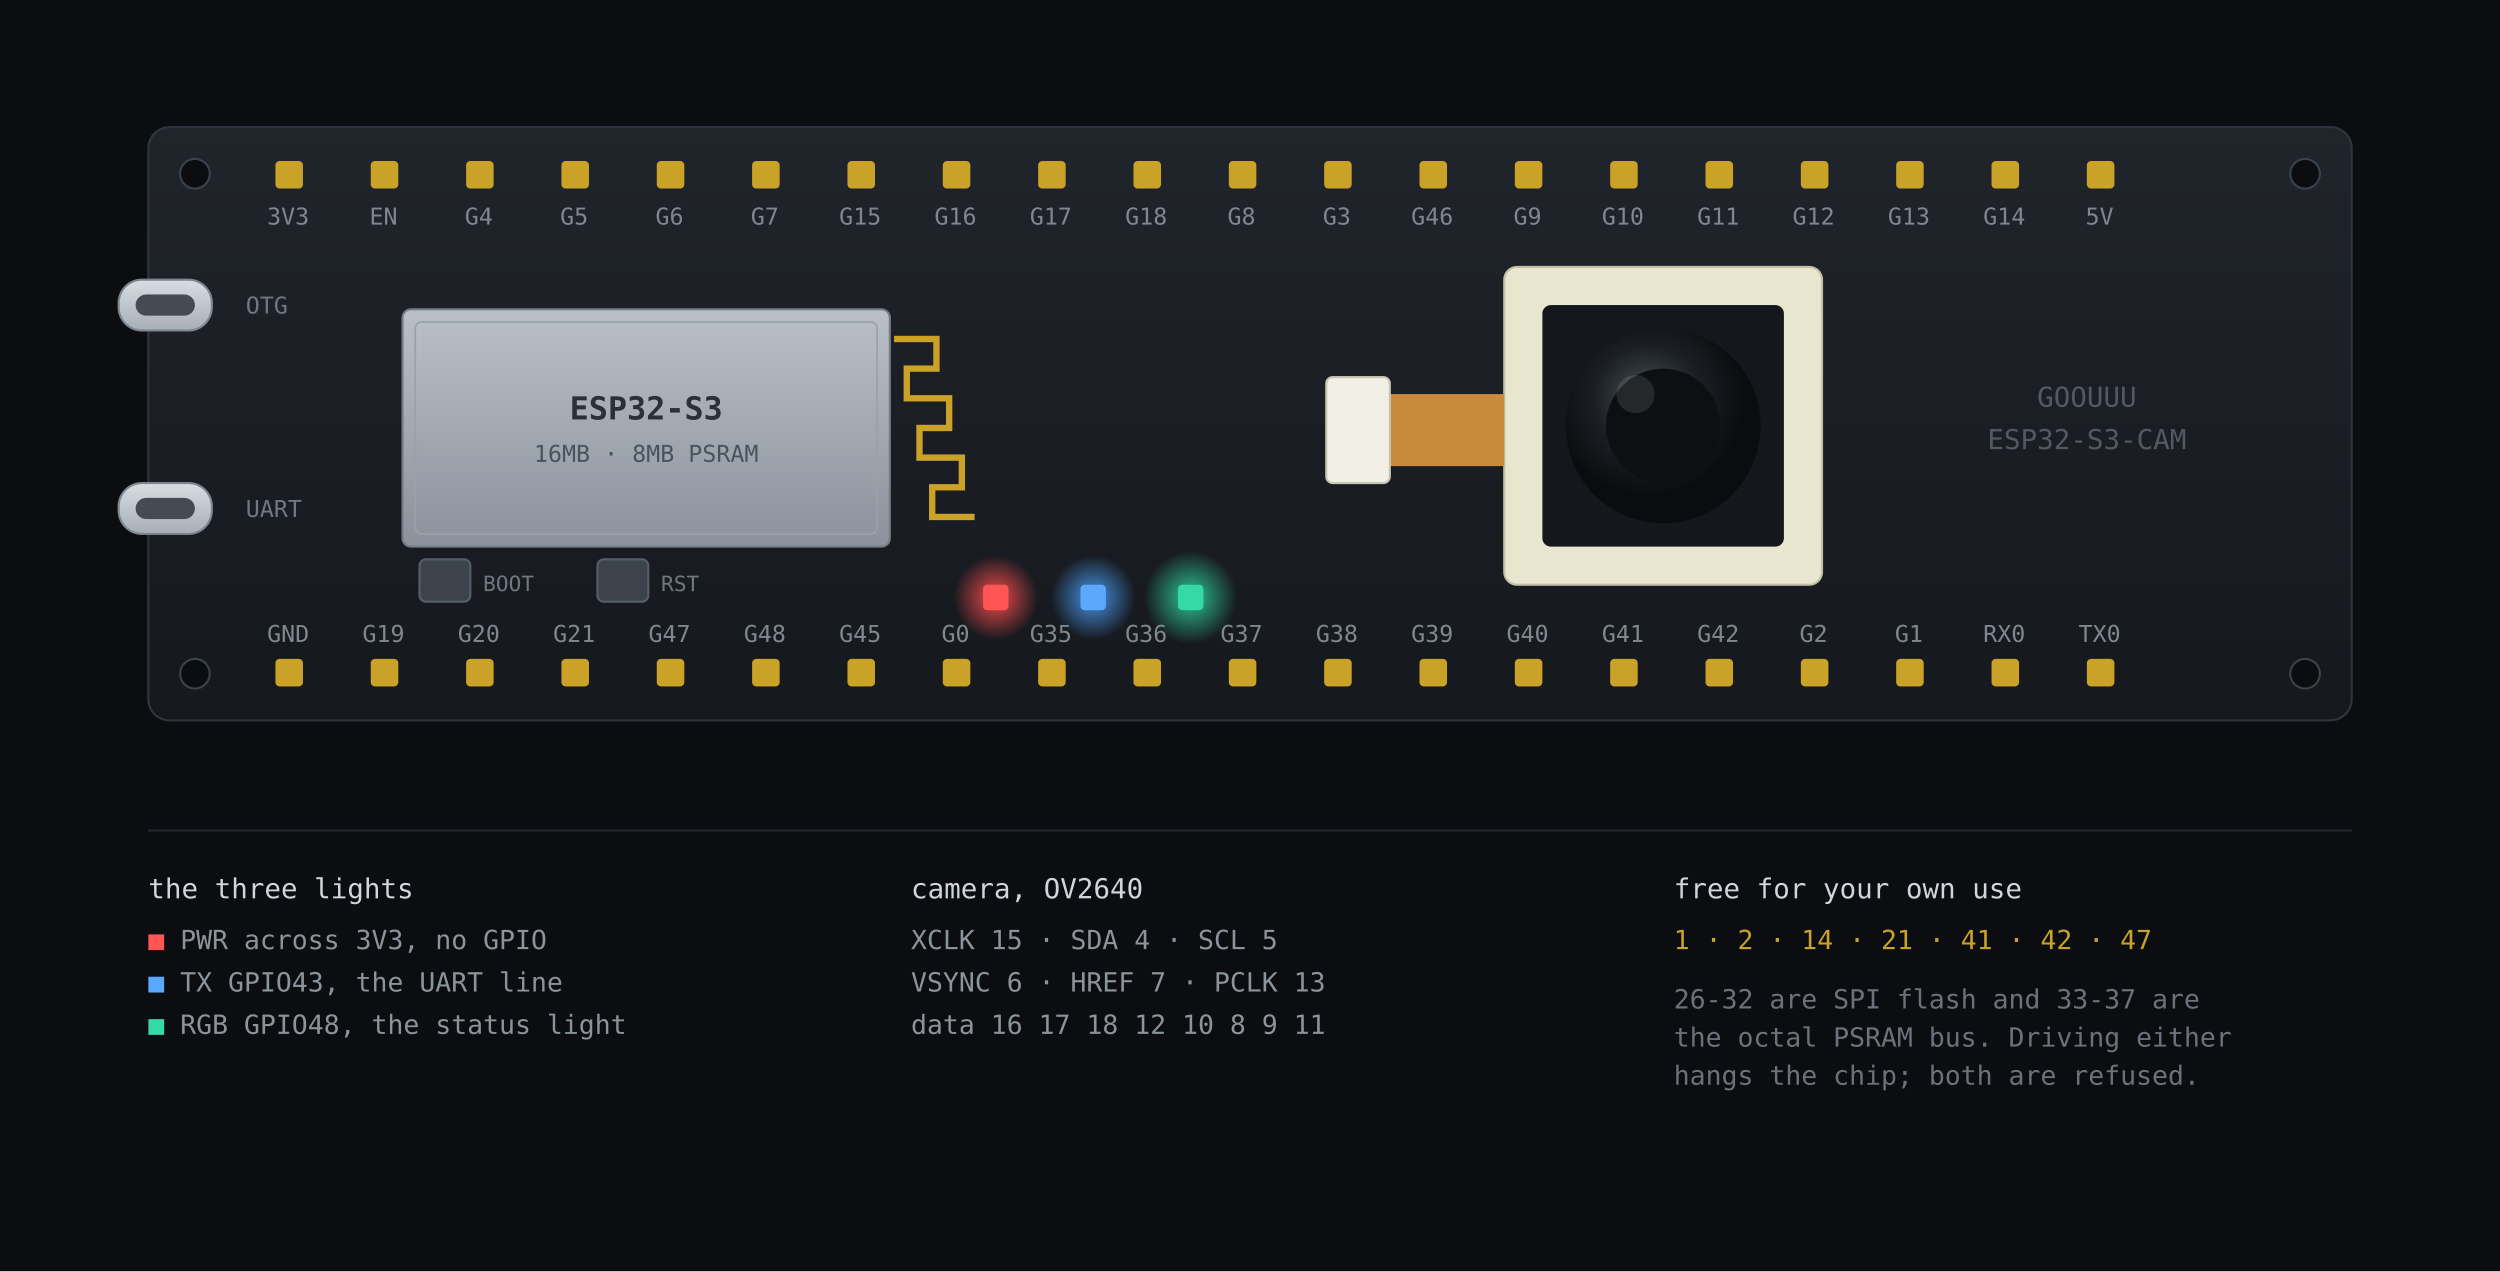
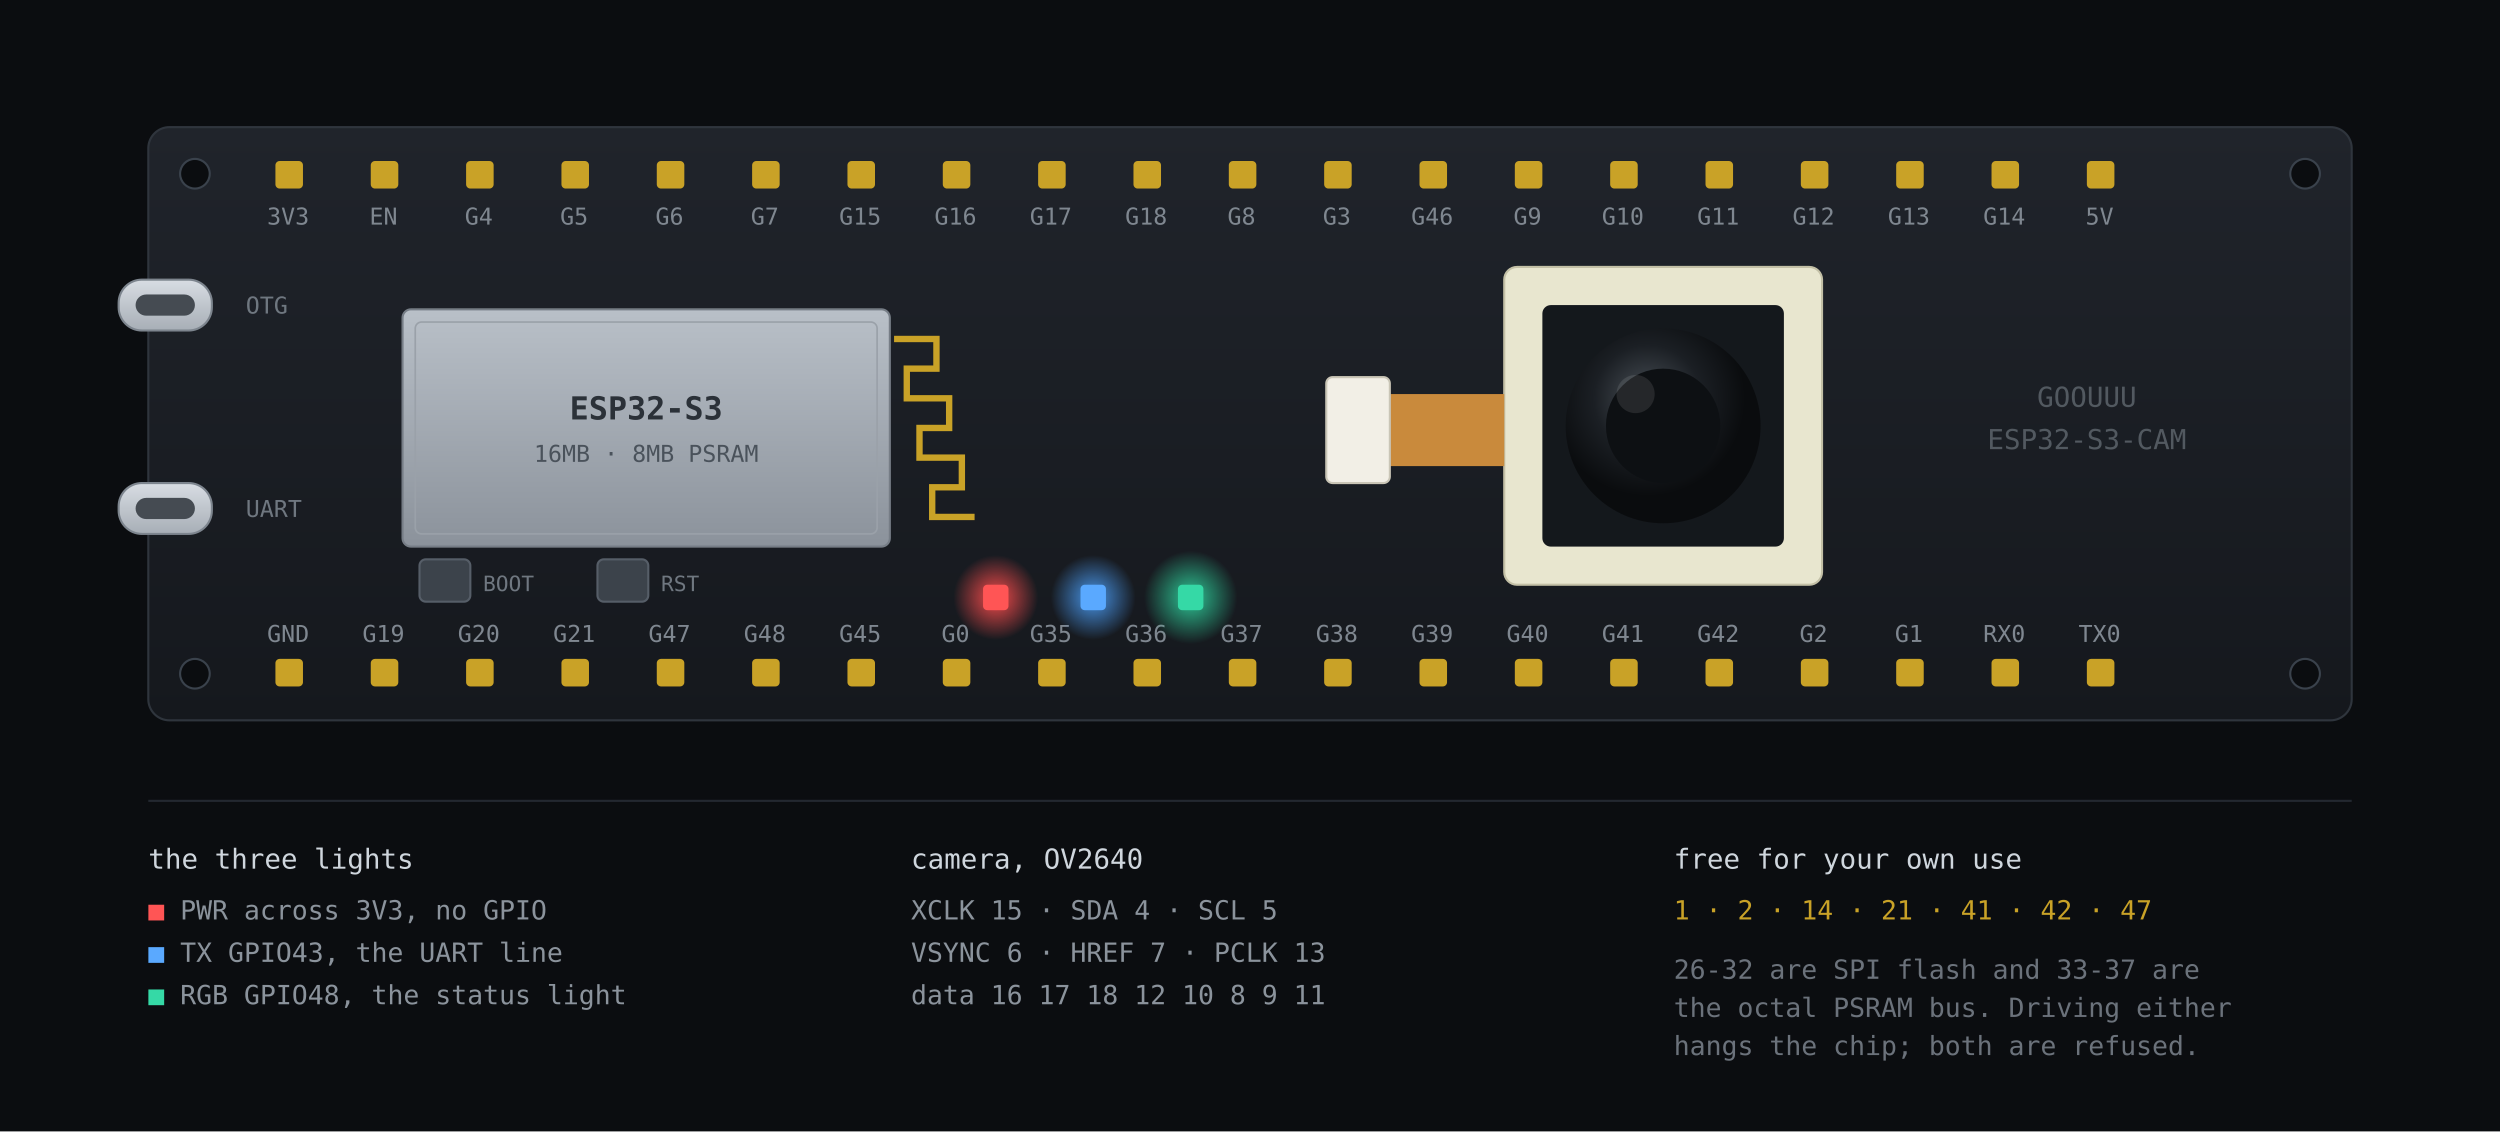
- <svg xmlns="http://www.w3.org/2000/svg" viewBox="0 0 1180 600" width="1180" height="600" font-family="ui-monospace,SFMono-Regular,Menlo,monospace">
+ <svg xmlns="http://www.w3.org/2000/svg" viewBox="0 0 1180 534" width="1180" height="534" font-family="ui-monospace,SFMono-Regular,Menlo,monospace">
  <defs>
    <linearGradient id="pcb" x1="0" y1="0" x2="0" y2="1">
      <stop offset="0" stop-color="#20242b" />
      <stop offset="1" stop-color="#15181d" />
    </linearGradient>
    <linearGradient id="shield" x1="0" y1="0" x2="0" y2="1">
      <stop offset="0" stop-color="#b9c0c8" />
      <stop offset="1" stop-color="#8b929b" />
    </linearGradient>
    <linearGradient id="usb" x1="0" y1="0" x2="0" y2="1">
      <stop offset="0" stop-color="#d8dde3" />
      <stop offset="1" stop-color="#a7aeb6" />
    </linearGradient>
    <radialGradient id="glowRed" cx="50%" cy="50%">
      <stop offset="0" stop-color="#ff4d4d" stop-opacity="0.95" />
      <stop offset="1" stop-color="#ff4d4d" stop-opacity="0" />
    </radialGradient>
    <radialGradient id="glowBlue" cx="50%" cy="50%">
      <stop offset="0" stop-color="#4da3ff" stop-opacity="0.9" />
      <stop offset="1" stop-color="#4da3ff" stop-opacity="0" />
    </radialGradient>
    <radialGradient id="glowRgb" cx="50%" cy="50%">
      <stop offset="0" stop-color="#2ecf9b" stop-opacity="0.95" />
      <stop offset="1" stop-color="#2ecf9b" stop-opacity="0" />
    </radialGradient>
    <radialGradient id="lens" cx="42%" cy="36%">
      <stop offset="0" stop-color="#4a5158" />
      <stop offset="0.55" stop-color="#1b1f24" />
      <stop offset="1" stop-color="#0a0c0e" />
    </radialGradient>
  </defs>
-   <rect width="1180" height="600" fill="#0b0d10" />
+   <rect width="1180" height="534" fill="#0b0d10" />
  <g transform="translate(70,60)">
    <rect x="0" y="0" width="1040" height="280" rx="10" fill="url(#pcb)" stroke="#2f353d" />
    <circle cx="22" cy="22" r="7" fill="#0b0d10" stroke="#3a424c" />
    <circle cx="1018" cy="22" r="7" fill="#0b0d10" stroke="#3a424c" />
    <circle cx="22" cy="258" r="7" fill="#0b0d10" stroke="#3a424c" />
    <circle cx="1018" cy="258" r="7" fill="#0b0d10" stroke="#3a424c" />
    <g fill="#c9a227">
      <g id="topPins">
        <g>
          <rect x="60" y="16" width="13" height="13" rx="2" />
          <rect x="105" y="16" width="13" height="13" rx="2" />
          <rect x="150" y="16" width="13" height="13" rx="2" />
          <rect x="195" y="16" width="13" height="13" rx="2" />
          <rect x="240" y="16" width="13" height="13" rx="2" />
          <rect x="285" y="16" width="13" height="13" rx="2" />
          <rect x="330" y="16" width="13" height="13" rx="2" />
          <rect x="375" y="16" width="13" height="13" rx="2" />
          <rect x="420" y="16" width="13" height="13" rx="2" />
          <rect x="465" y="16" width="13" height="13" rx="2" />
          <rect x="510" y="16" width="13" height="13" rx="2" />
          <rect x="555" y="16" width="13" height="13" rx="2" />
          <rect x="600" y="16" width="13" height="13" rx="2" />
          <rect x="645" y="16" width="13" height="13" rx="2" />
          <rect x="690" y="16" width="13" height="13" rx="2" />
          <rect x="735" y="16" width="13" height="13" rx="2" />
          <rect x="780" y="16" width="13" height="13" rx="2" />
          <rect x="825" y="16" width="13" height="13" rx="2" />
          <rect x="870" y="16" width="13" height="13" rx="2" />
          <rect x="915" y="16" width="13" height="13" rx="2" />
        </g>
      </g>
      <g id="botPins">
        <rect x="60" y="251" width="13" height="13" rx="2" />
        <rect x="105" y="251" width="13" height="13" rx="2" />
        <rect x="150" y="251" width="13" height="13" rx="2" />
        <rect x="195" y="251" width="13" height="13" rx="2" />
        <rect x="240" y="251" width="13" height="13" rx="2" />
        <rect x="285" y="251" width="13" height="13" rx="2" />
        <rect x="330" y="251" width="13" height="13" rx="2" />
        <rect x="375" y="251" width="13" height="13" rx="2" />
        <rect x="420" y="251" width="13" height="13" rx="2" />
        <rect x="465" y="251" width="13" height="13" rx="2" />
        <rect x="510" y="251" width="13" height="13" rx="2" />
        <rect x="555" y="251" width="13" height="13" rx="2" />
        <rect x="600" y="251" width="13" height="13" rx="2" />
        <rect x="645" y="251" width="13" height="13" rx="2" />
        <rect x="690" y="251" width="13" height="13" rx="2" />
        <rect x="735" y="251" width="13" height="13" rx="2" />
        <rect x="780" y="251" width="13" height="13" rx="2" />
        <rect x="825" y="251" width="13" height="13" rx="2" />
        <rect x="870" y="251" width="13" height="13" rx="2" />
        <rect x="915" y="251" width="13" height="13" rx="2" />
      </g>
    </g>
    <g fill="#7f8790" font-size="11">
      <text x="66" y="46" text-anchor="middle">3V3</text>
      <text x="111" y="46" text-anchor="middle">EN</text>
      <text x="156" y="46" text-anchor="middle">G4</text>
      <text x="201" y="46" text-anchor="middle">G5</text>
      <text x="246" y="46" text-anchor="middle">G6</text>
      <text x="291" y="46" text-anchor="middle">G7</text>
      <text x="336" y="46" text-anchor="middle">G15</text>
      <text x="381" y="46" text-anchor="middle">G16</text>
      <text x="426" y="46" text-anchor="middle">G17</text>
      <text x="471" y="46" text-anchor="middle">G18</text>
      <text x="516" y="46" text-anchor="middle">G8</text>
      <text x="561" y="46" text-anchor="middle">G3</text>
      <text x="606" y="46" text-anchor="middle">G46</text>
      <text x="651" y="46" text-anchor="middle">G9</text>
      <text x="696" y="46" text-anchor="middle">G10</text>
      <text x="741" y="46" text-anchor="middle">G11</text>
      <text x="786" y="46" text-anchor="middle">G12</text>
      <text x="831" y="46" text-anchor="middle">G13</text>
      <text x="876" y="46" text-anchor="middle">G14</text>
      <text x="921" y="46" text-anchor="middle">5V</text>
    </g>
    <g fill="#7f8790" font-size="11">
      <text x="66" y="243" text-anchor="middle">GND</text>
      <text x="111" y="243" text-anchor="middle">G19</text>
      <text x="156" y="243" text-anchor="middle">G20</text>
      <text x="201" y="243" text-anchor="middle">G21</text>
      <text x="246" y="243" text-anchor="middle">G47</text>
      <text x="291" y="243" text-anchor="middle">G48</text>
      <text x="336" y="243" text-anchor="middle">G45</text>
      <text x="381" y="243" text-anchor="middle">G0</text>
      <text x="426" y="243" text-anchor="middle">G35</text>
      <text x="471" y="243" text-anchor="middle">G36</text>
      <text x="516" y="243" text-anchor="middle">G37</text>
      <text x="561" y="243" text-anchor="middle">G38</text>
      <text x="606" y="243" text-anchor="middle">G39</text>
      <text x="651" y="243" text-anchor="middle">G40</text>
      <text x="696" y="243" text-anchor="middle">G41</text>
      <text x="741" y="243" text-anchor="middle">G42</text>
      <text x="786" y="243" text-anchor="middle">G2</text>
      <text x="831" y="243" text-anchor="middle">G1</text>
      <text x="876" y="243" text-anchor="middle">RX0</text>
      <text x="921" y="243" text-anchor="middle">TX0</text>
    </g>
    <g>
      <rect x="-14" y="72" width="44" height="24" rx="11" fill="url(#usb)" stroke="#7d858e" />
      <rect x="-6" y="79" width="28" height="10" rx="5" fill="#454b52" />
      <text x="46" y="88" fill="#6f7780" font-size="11">OTG</text>
      <rect x="-14" y="168" width="44" height="24" rx="11" fill="url(#usb)" stroke="#7d858e" />
      <rect x="-6" y="175" width="28" height="10" rx="5" fill="#454b52" />
      <text x="46" y="184" fill="#6f7780" font-size="11">UART</text>
    </g>
    <g transform="translate(120,86)">
      <rect x="0" y="0" width="230" height="112" rx="4" fill="url(#shield)" stroke="#767d86" />
      <rect x="6" y="6" width="218" height="100" rx="3" fill="none" stroke="#9aa1a9" stroke-width="0.8" />
      <text x="115" y="52" text-anchor="middle" fill="#2b3138" font-size="15" font-weight="700">ESP32-S3</text>
      <text x="115" y="72" text-anchor="middle" fill="#4a525b" font-size="11">16MB · 8MB PSRAM</text>
      <g transform="translate(232,14)" fill="none" stroke="#c9a227" stroke-width="3">
        <path d="M0 0 h20 v14 h-14 v14 h20 v14 h-14 v14 h20 v14 h-14 v14 h20" />
      </g>
    </g>
    <g transform="translate(640,66)">
      <rect x="0" y="0" width="150" height="150" rx="6" fill="#e8e6cf" stroke="#c3c0a6" />
      <rect x="18" y="18" width="114" height="114" rx="4" fill="#14181c" />
      <circle cx="75" cy="75" r="46" fill="url(#lens)" />
      <circle cx="75" cy="75" r="27" fill="#0d1013" />
      <circle cx="62" cy="60" r="9" fill="#ffffff" opacity="0.10" />
      <path d="M-58 60 h58 v34 h-58 z" fill="#c98a3c" />
      <rect x="-84" y="52" width="30" height="50" rx="3" fill="#f2efe6" stroke="#c9c5b6" />
    </g>
    <g fill="#3c434b" stroke="#565e68">
      <rect x="128" y="204" width="24" height="20" rx="3" />
      <rect x="212" y="204" width="24" height="20" rx="3" />
    </g>
    <text x="158" y="219" fill="#6f7780" font-size="10">BOOT</text>
    <text x="242" y="219" fill="#6f7780" font-size="10">RST</text>
    <g>
      <circle cx="400" cy="222" r="20" fill="url(#glowRed)" />
      <rect x="394" y="216" width="12" height="12" rx="2" fill="#ff5555" />
      <circle cx="446" cy="222" r="20" fill="url(#glowBlue)" />
      <rect x="440" y="216" width="12" height="12" rx="2" fill="#5aa9ff" />
      <circle cx="492" cy="222" r="22" fill="url(#glowRgb)" />
      <rect x="486" y="216" width="12" height="12" rx="2" fill="#35d9a6" />
    </g>
    <text x="915" y="132" text-anchor="middle" fill="#525960" font-size="13">GOOUUU</text>
    <text x="915" y="152" text-anchor="middle" fill="#525960" font-size="13">ESP32-S3-CAM</text>
  </g>
  <g font-size="12.5" fill="#8b939c">
-     <line x1="70" y1="392" x2="1110" y2="392" stroke="#232830" />
-     <g transform="translate(70,424)">
+     <line x1="70" y1="378" x2="1110" y2="378" stroke="#232830" />
+     <g transform="translate(70,410)">
      <text fill="#cfd6dd" font-size="13">the three lights</text>
      <text y="24">
        <tspan fill="#ff5555">■</tspan>  PWR   across 3V3, no GPIO</text>
      <text y="44">
        <tspan fill="#5aa9ff">■</tspan>  TX    GPIO43, the UART line</text>
      <text y="64">
        <tspan fill="#35d9a6">■</tspan>  RGB   GPIO48, the status light</text>
    </g>
-     <g transform="translate(430,424)">
+     <g transform="translate(430,410)">
      <text fill="#cfd6dd" font-size="13">camera, OV2640</text>
      <text y="24">XCLK 15 · SDA 4 · SCL 5</text>
      <text y="44">VSYNC 6 · HREF 7 · PCLK 13</text>
      <text y="64">data 16 17 18 12 10 8 9 11</text>
    </g>
-     <g transform="translate(790,424)">
+     <g transform="translate(790,410)">
      <text fill="#cfd6dd" font-size="13">free for your own use</text>
      <text y="24" fill="#c9a227">1 · 2 · 14 · 21 · 41 · 42 · 47</text>
      <text y="52" fill="#6b727b">26-32 are SPI flash and 33-37 are</text>
      <text y="70" fill="#6b727b">the octal PSRAM bus. Driving either</text>
      <text y="88" fill="#6b727b">hangs the chip; both are refused.</text>
    </g>
  </g>
</svg>
